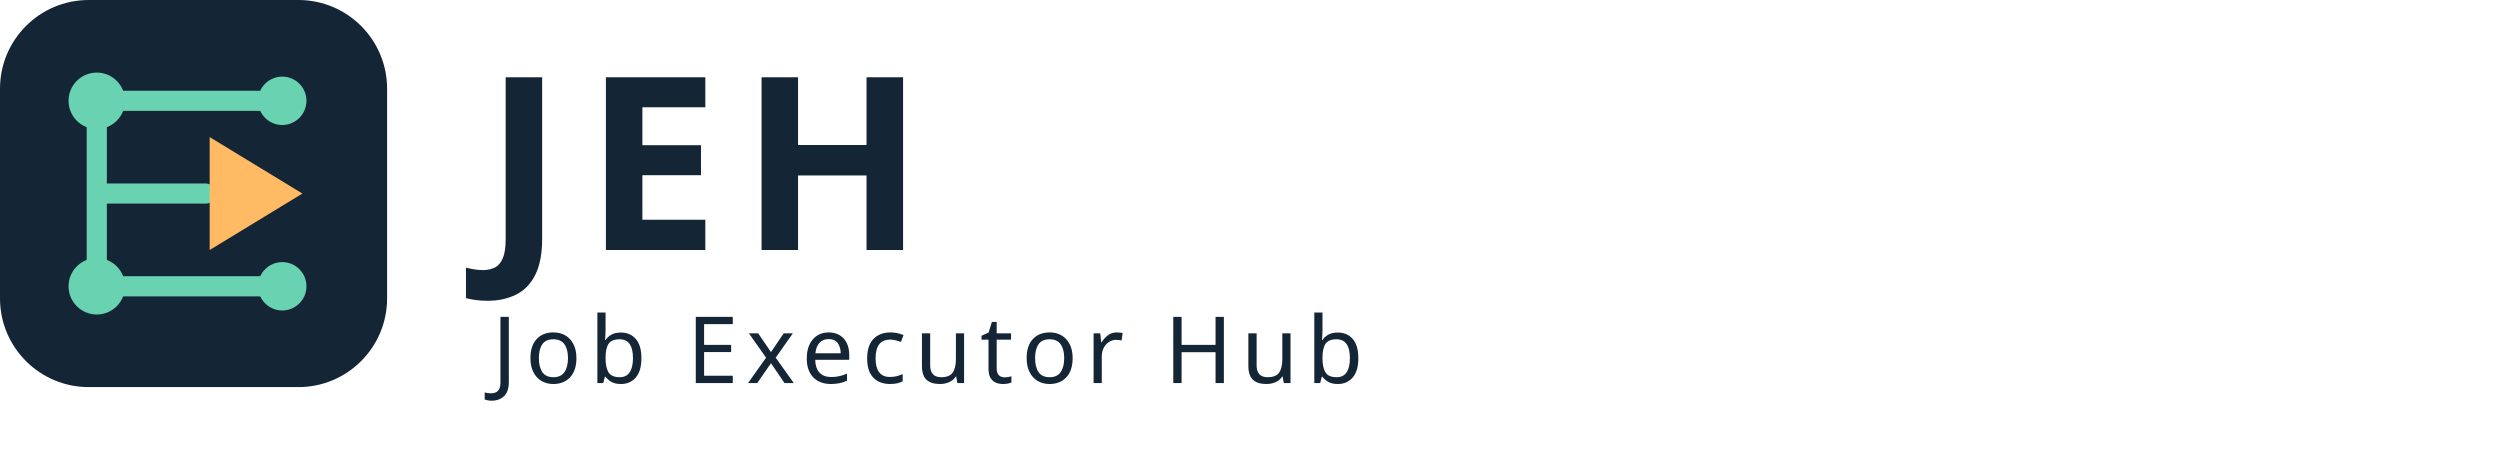
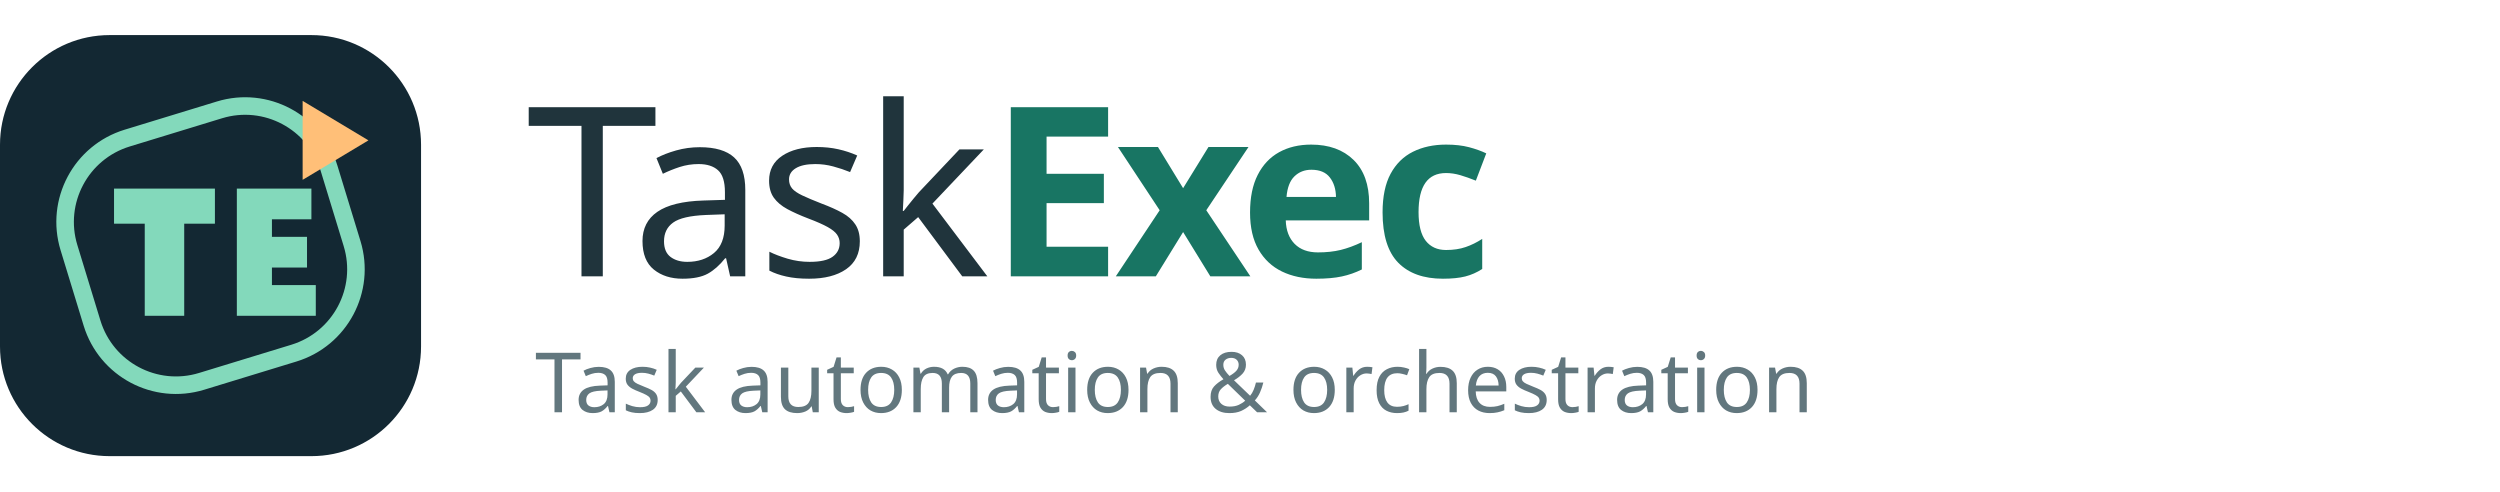
- <svg xmlns="http://www.w3.org/2000/svg" viewBox="0 0 620 112" role="img" aria-label="Job Executor Hub — JEH">
-   <rect width="96" height="96" rx="22" fill="#142536" />
-   <path d="M24 25v46M24 25h45M24 48h27M24 71h45" fill="none" stroke="#69d2b0" stroke-width="5" stroke-linecap="round" />
-   <circle cx="24" cy="25" r="7" fill="#69d2b0" />
-   <circle cx="24" cy="71" r="7" fill="#69d2b0" />
-   <circle cx="70" cy="25" r="6" fill="#69d2b0" />
-   <circle cx="70" cy="71" r="6" fill="#69d2b0" />
-   <path d="M52 34l23 14-23 14z" fill="#ffba63" />
-   <text x="120" y="62" fill="#142536" font-family="system-ui, sans-serif" font-size="60" font-weight="750" letter-spacing="5">JEH</text>
-   <text x="122" y="95" fill="#142536" font-family="system-ui, sans-serif" font-size="23" letter-spacing="2">Job Executor Hub</text>
+ <svg xmlns="http://www.w3.org/2000/svg" viewBox="0 0 570 112" role="img" aria-label="TaskExec — Task automation and orchestration">
+   <g transform="translate(0 8)">
+     <rect width="96" height="96" rx="25" fill="#132833" />
+     <rect x="17" y="19" width="62" height="58" rx="20" transform="rotate(-17 48 48)" fill="none" stroke="#83d9bb" stroke-width="4" />
+     <path d="M26 35h23v8h-7v21h-9V43h-7zM54 35h17v7h-9v4h8v7h-8v4h10v7H54z" fill="#83d9bb" />
+     <path d="M69 15 84 24 69 33Z" fill="#ffbf78" />
+   </g>
+   <text x="120" y="63" fill="#20343c" font-family="system-ui, sans-serif" font-size="54" font-weight="400" letter-spacing="-1.7">Task<tspan fill="#187563" font-weight="650">Exec</tspan>
+   </text>
+   <text x="122" y="94" fill="#62777e" font-family="system-ui, sans-serif" font-size="19">Task automation &amp; orchestration</text>
</svg>
